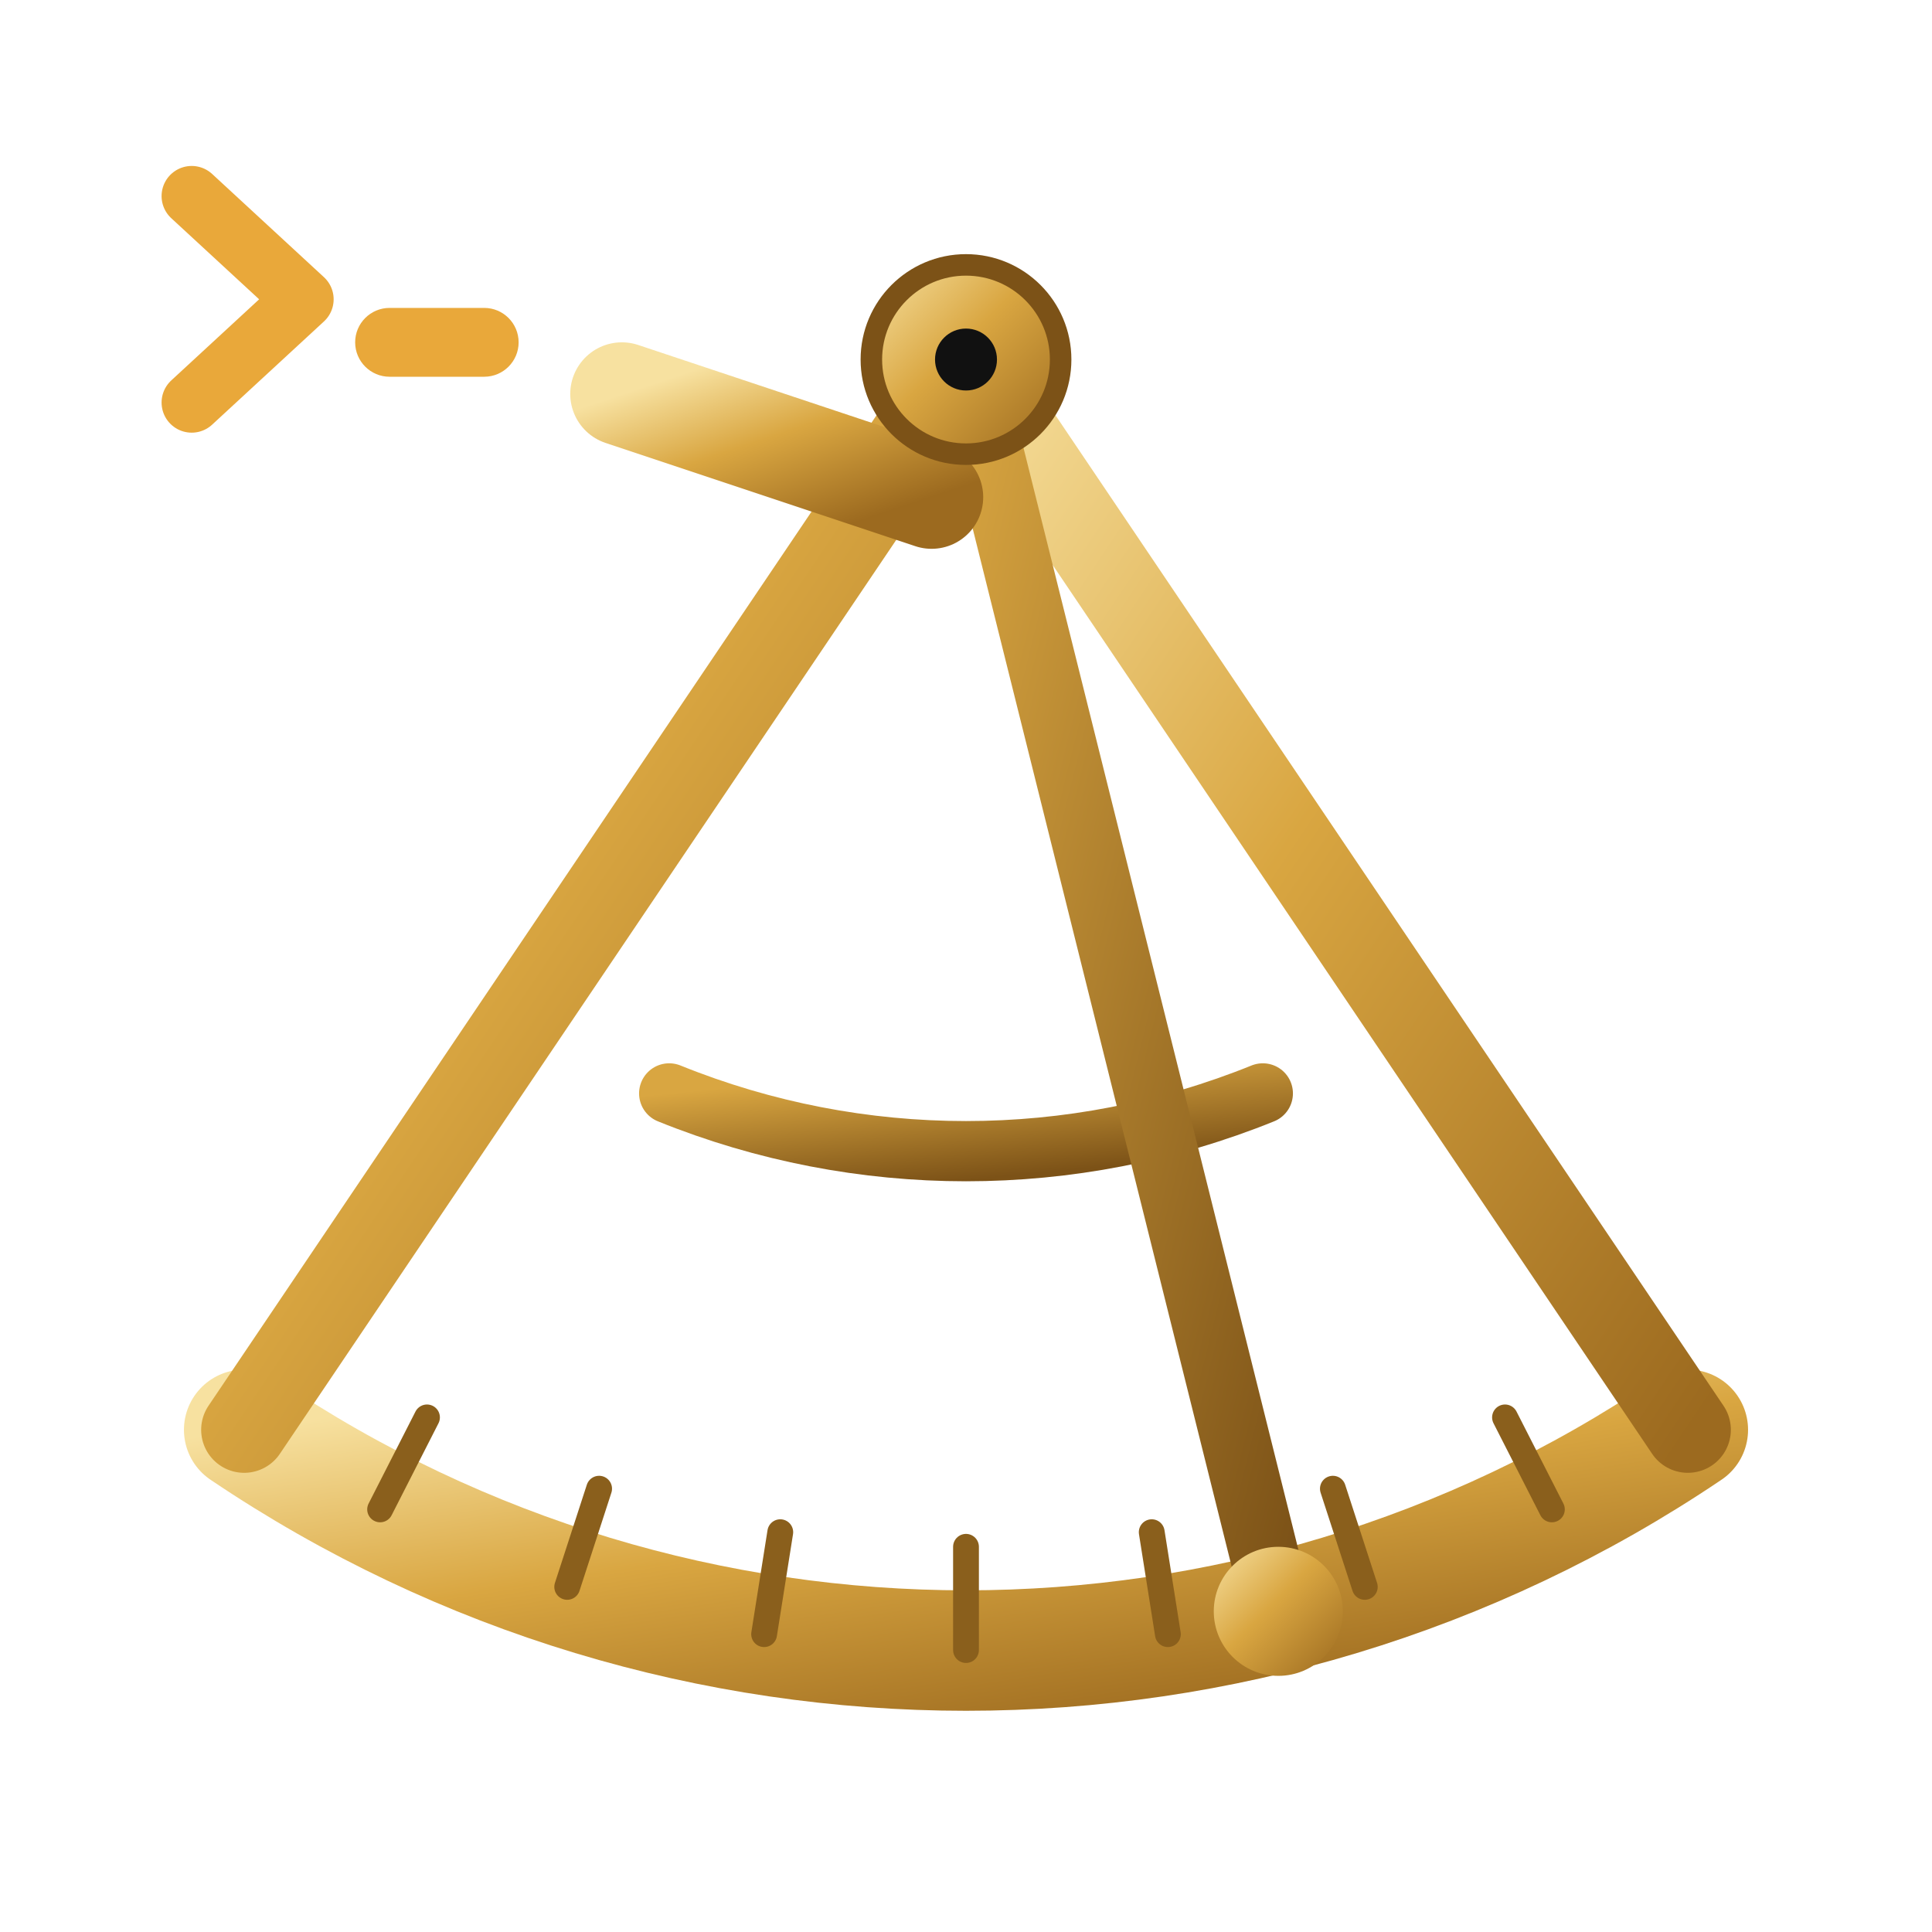
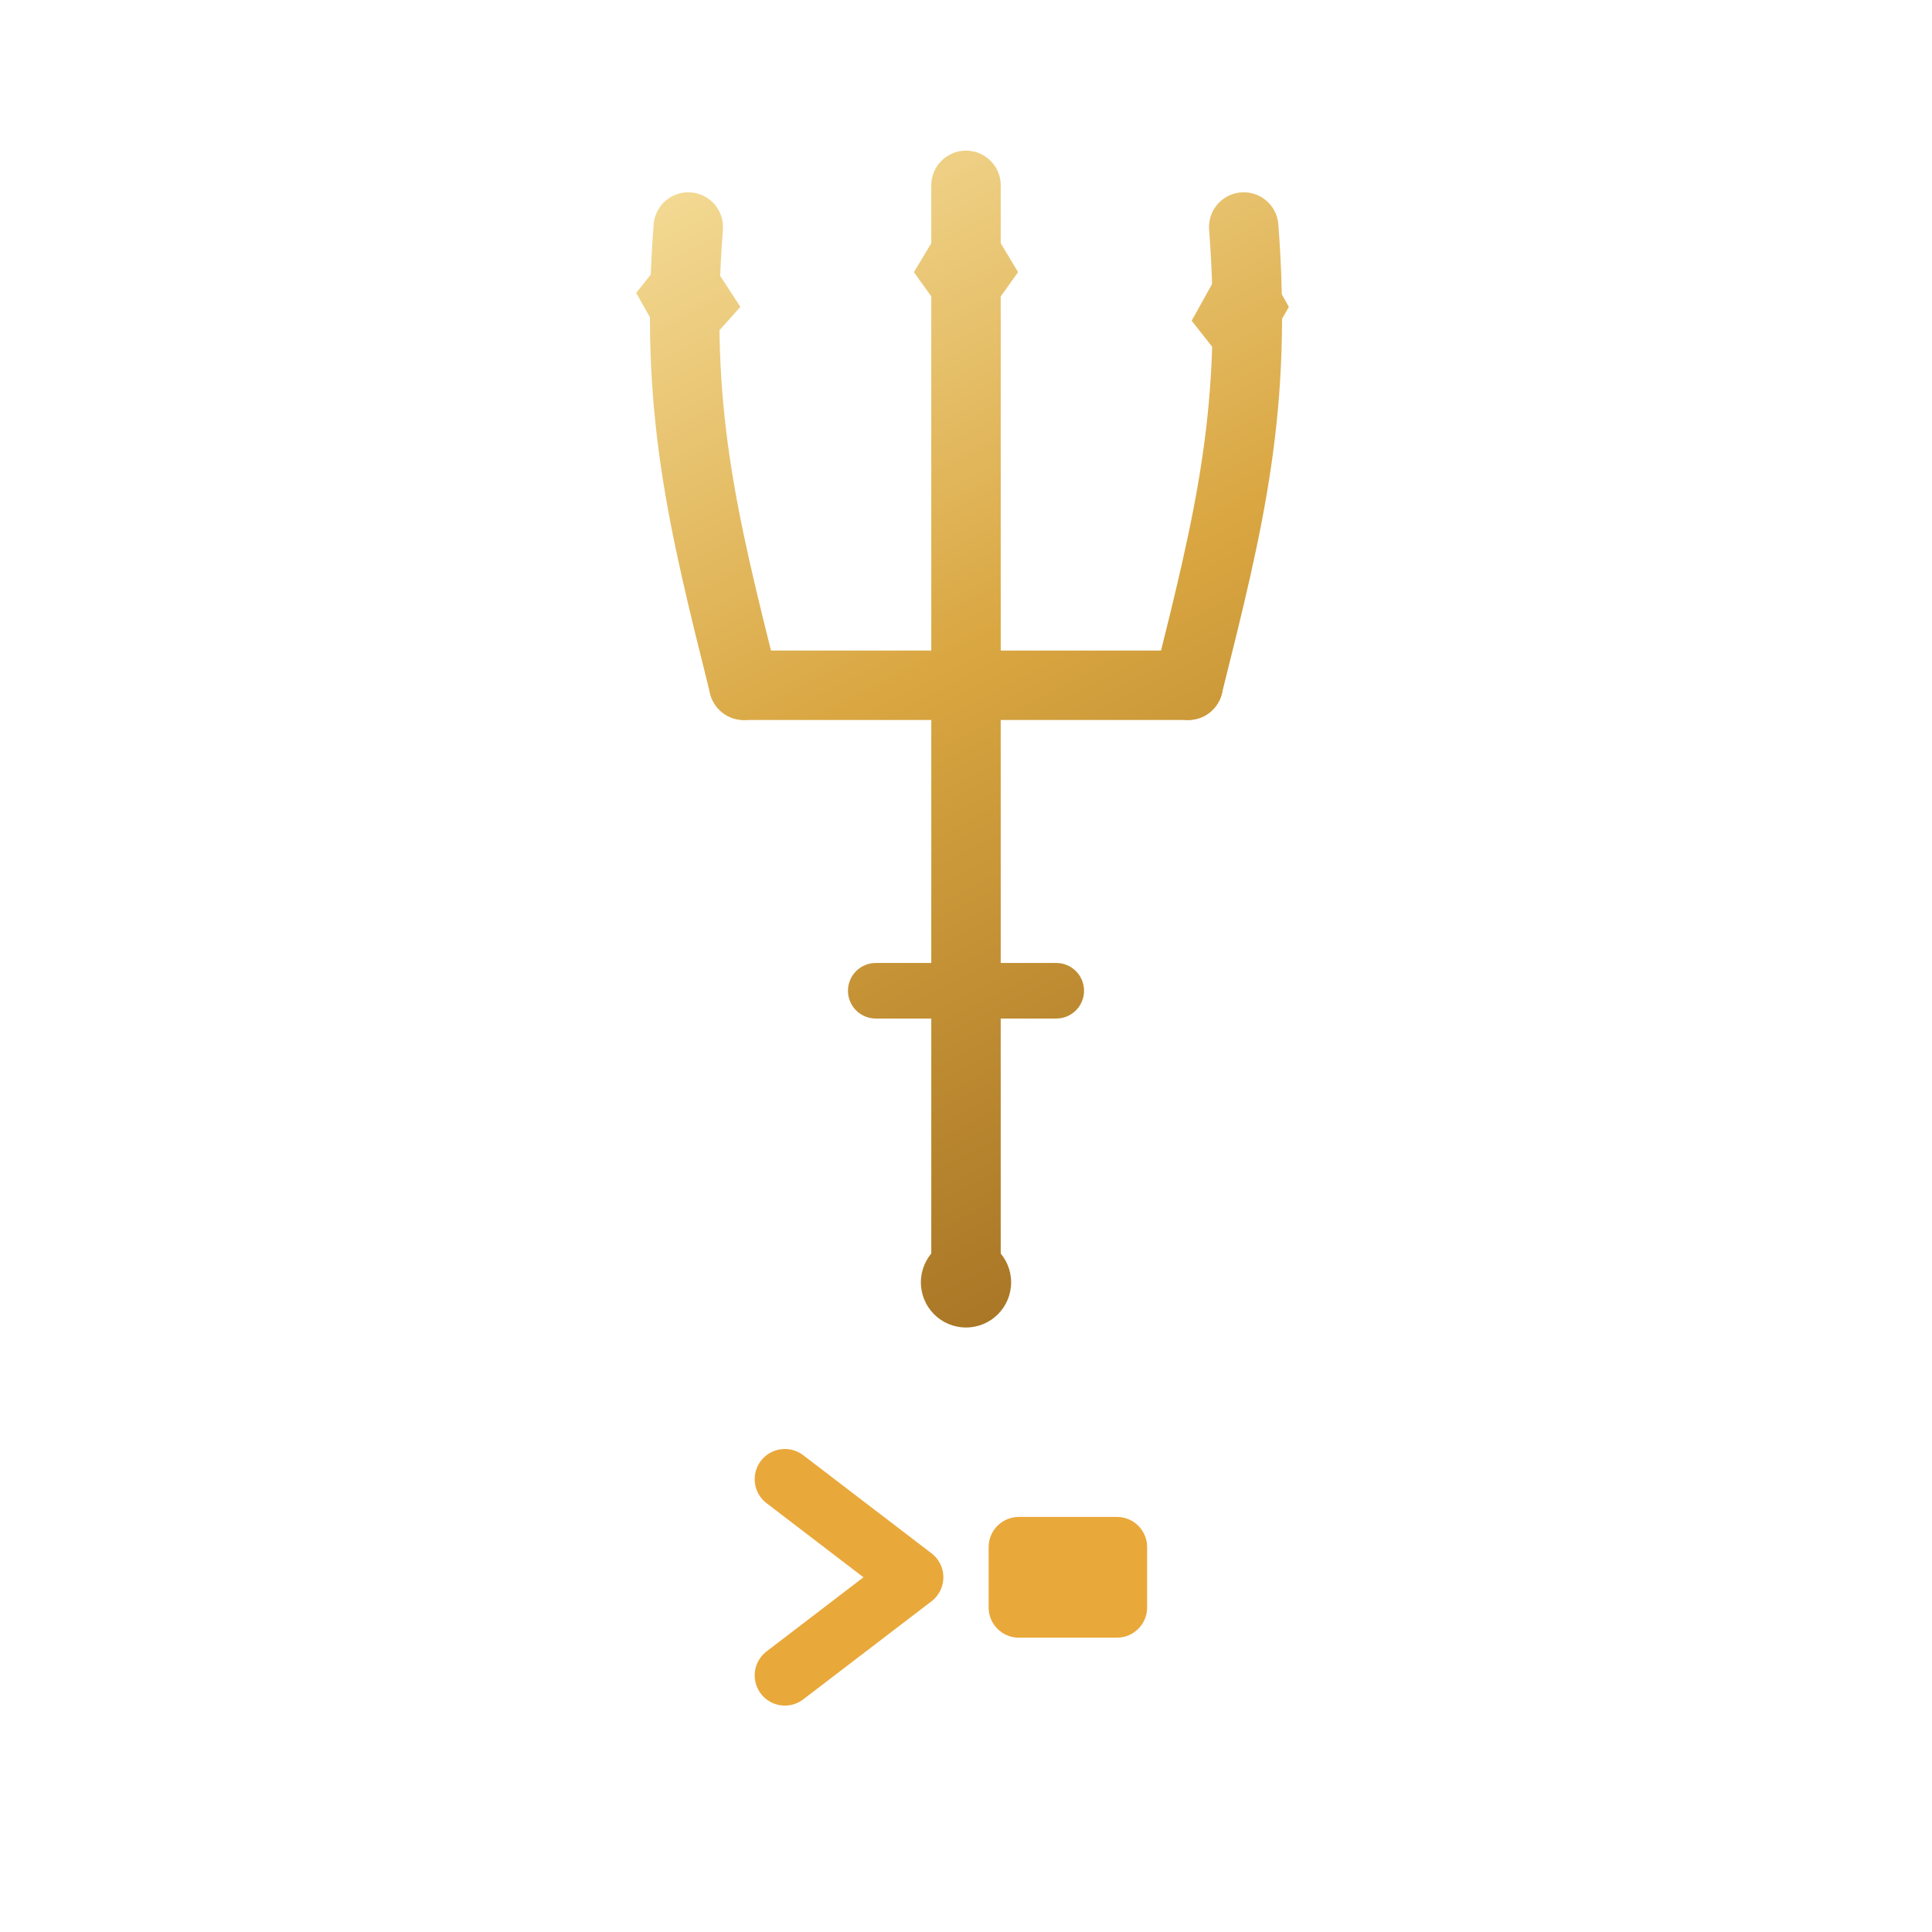
<svg xmlns="http://www.w3.org/2000/svg" viewBox="0 0 256 256" width="256" height="256" role="img" aria-label="Textant mark">
  <defs>
-     <linearGradient id="brass" x1="0" y1="0" x2="1" y2="1">
+     <linearGradient id="m_brass" gradientUnits="userSpaceOnUse" x1="84" y1="48" x2="176" y2="228">
      <stop offset="0" stop-color="#f7e1a0" />
-       <stop offset="0.45" stop-color="#d9a641" />
+       <stop offset=".45" stop-color="#d9a641" />
      <stop offset="1" stop-color="#9c6a1f" />
    </linearGradient>
-     <linearGradient id="brassDark" x1="0" y1="0" x2="1" y2="1">
-       <stop offset="0" stop-color="#d9a641" />
-       <stop offset="1" stop-color="#7c5217" />
-     </linearGradient>
  </defs>
-   <g fill="none" stroke-linecap="round" stroke-linejoin="round" transform="translate(128 132) scale(1.14) translate(-132 -132)">
-     <path d="M 48.1 182.4 A 150 150 0 0 0 215.9 182.4" stroke="url(#brass)" stroke-width="14" />
-     <g stroke="#8a5f1c" stroke-width="3">
-       <line x1="132" y1="208" x2="132" y2="196" transform="rotate(-27 132 58)" />
-       <line x1="132" y1="208" x2="132" y2="196" transform="rotate(-18 132 58)" />
-       <line x1="132" y1="208" x2="132" y2="196" transform="rotate(-9 132 58)" />
-       <line x1="132" y1="208" x2="132" y2="196" transform="rotate(0 132 58)" />
-       <line x1="132" y1="208" x2="132" y2="196" transform="rotate(9 132 58)" />
-       <line x1="132" y1="208" x2="132" y2="196" transform="rotate(18 132 58)" />
-       <line x1="132" y1="208" x2="132" y2="196" transform="rotate(27 132 58)" />
-     </g>
-     <path d="M 132 58 L 48.1 182.4" stroke="url(#brass)" stroke-width="10" />
-     <path d="M 132 58 L 215.9 182.4" stroke="url(#brass)" stroke-width="10" />
-     <path d="M 97.5 143.3 A 92 92 0 0 0 166.5 143.3" stroke="url(#brassDark)" stroke-width="7" />
-     <path d="M 132 58 L 168.3 203.5" stroke="url(#brassDark)" stroke-width="8" />
-     <circle cx="168.3" cy="203.5" r="7.5" fill="url(#brass)" stroke="none" />
-     <path d="M 128 74 L 92 62" stroke="url(#brass)" stroke-width="12" />
-     <circle cx="132" cy="58" r="11" fill="url(#brass)" stroke="#7c5217" stroke-width="2.5" />
-     <circle cx="132" cy="58" r="3.6" fill="#111" stroke="none" />
+   <g transform="translate(128 100) scale(0.92) translate(-128 -142)" stroke="url(#m_brass)" fill="url(#m_brass)" stroke-linecap="round" stroke-linejoin="round">
+     <path d="M128 132 L128 214" stroke-width="10" fill="none" />
+     <circle cx="128" cy="218" r="6.5" stroke="none" />
+     <path d="M115 176 L141 176" stroke-width="8" fill="none" />
+     <path d="M96 132 L160 132" stroke-width="10" fill="none" />
+     <path d="M128 132 L128 60" stroke-width="10" fill="none" />
+     <path d="M96 132 C 90 108 86 92 88 66" stroke-width="10" fill="none" />
+     <path d="M160 132 C 166 108 170 92 168 66" stroke-width="10" fill="none" />
+     <path d="M128 60 l 7.5 12.5 l -7.5 10.5 l -7.5 -10.5 z" stroke="none" />
+     <path d="M88 66 l 7.5 11.5 l -8.5 9.5 l -6.5 -11.5 z" stroke="none" />
+     <path d="M168 66 l 6.5 11.5 l -6.5 11.5 l -7.5 -9.5 z" stroke="none" />
  </g>
-   <g transform="translate(128 132) scale(1.14) translate(-132 -132)">
-     <path d="M 42 39 L 55 51 L 42 63" fill="none" stroke="#e9a83a" stroke-width="7" stroke-linecap="round" stroke-linejoin="round" />
-     <rect x="61" y="52" width="19" height="8" rx="4" fill="#e9a83a" />
+   <g>
+     <path d="M104 196 L121 209 L104 222" fill="none" stroke="#e9a83a" stroke-width="8" stroke-linecap="round" stroke-linejoin="round" />
+     <rect x="131" y="201" width="21" height="16" rx="4" fill="#e9a83a" />
  </g>
</svg>
